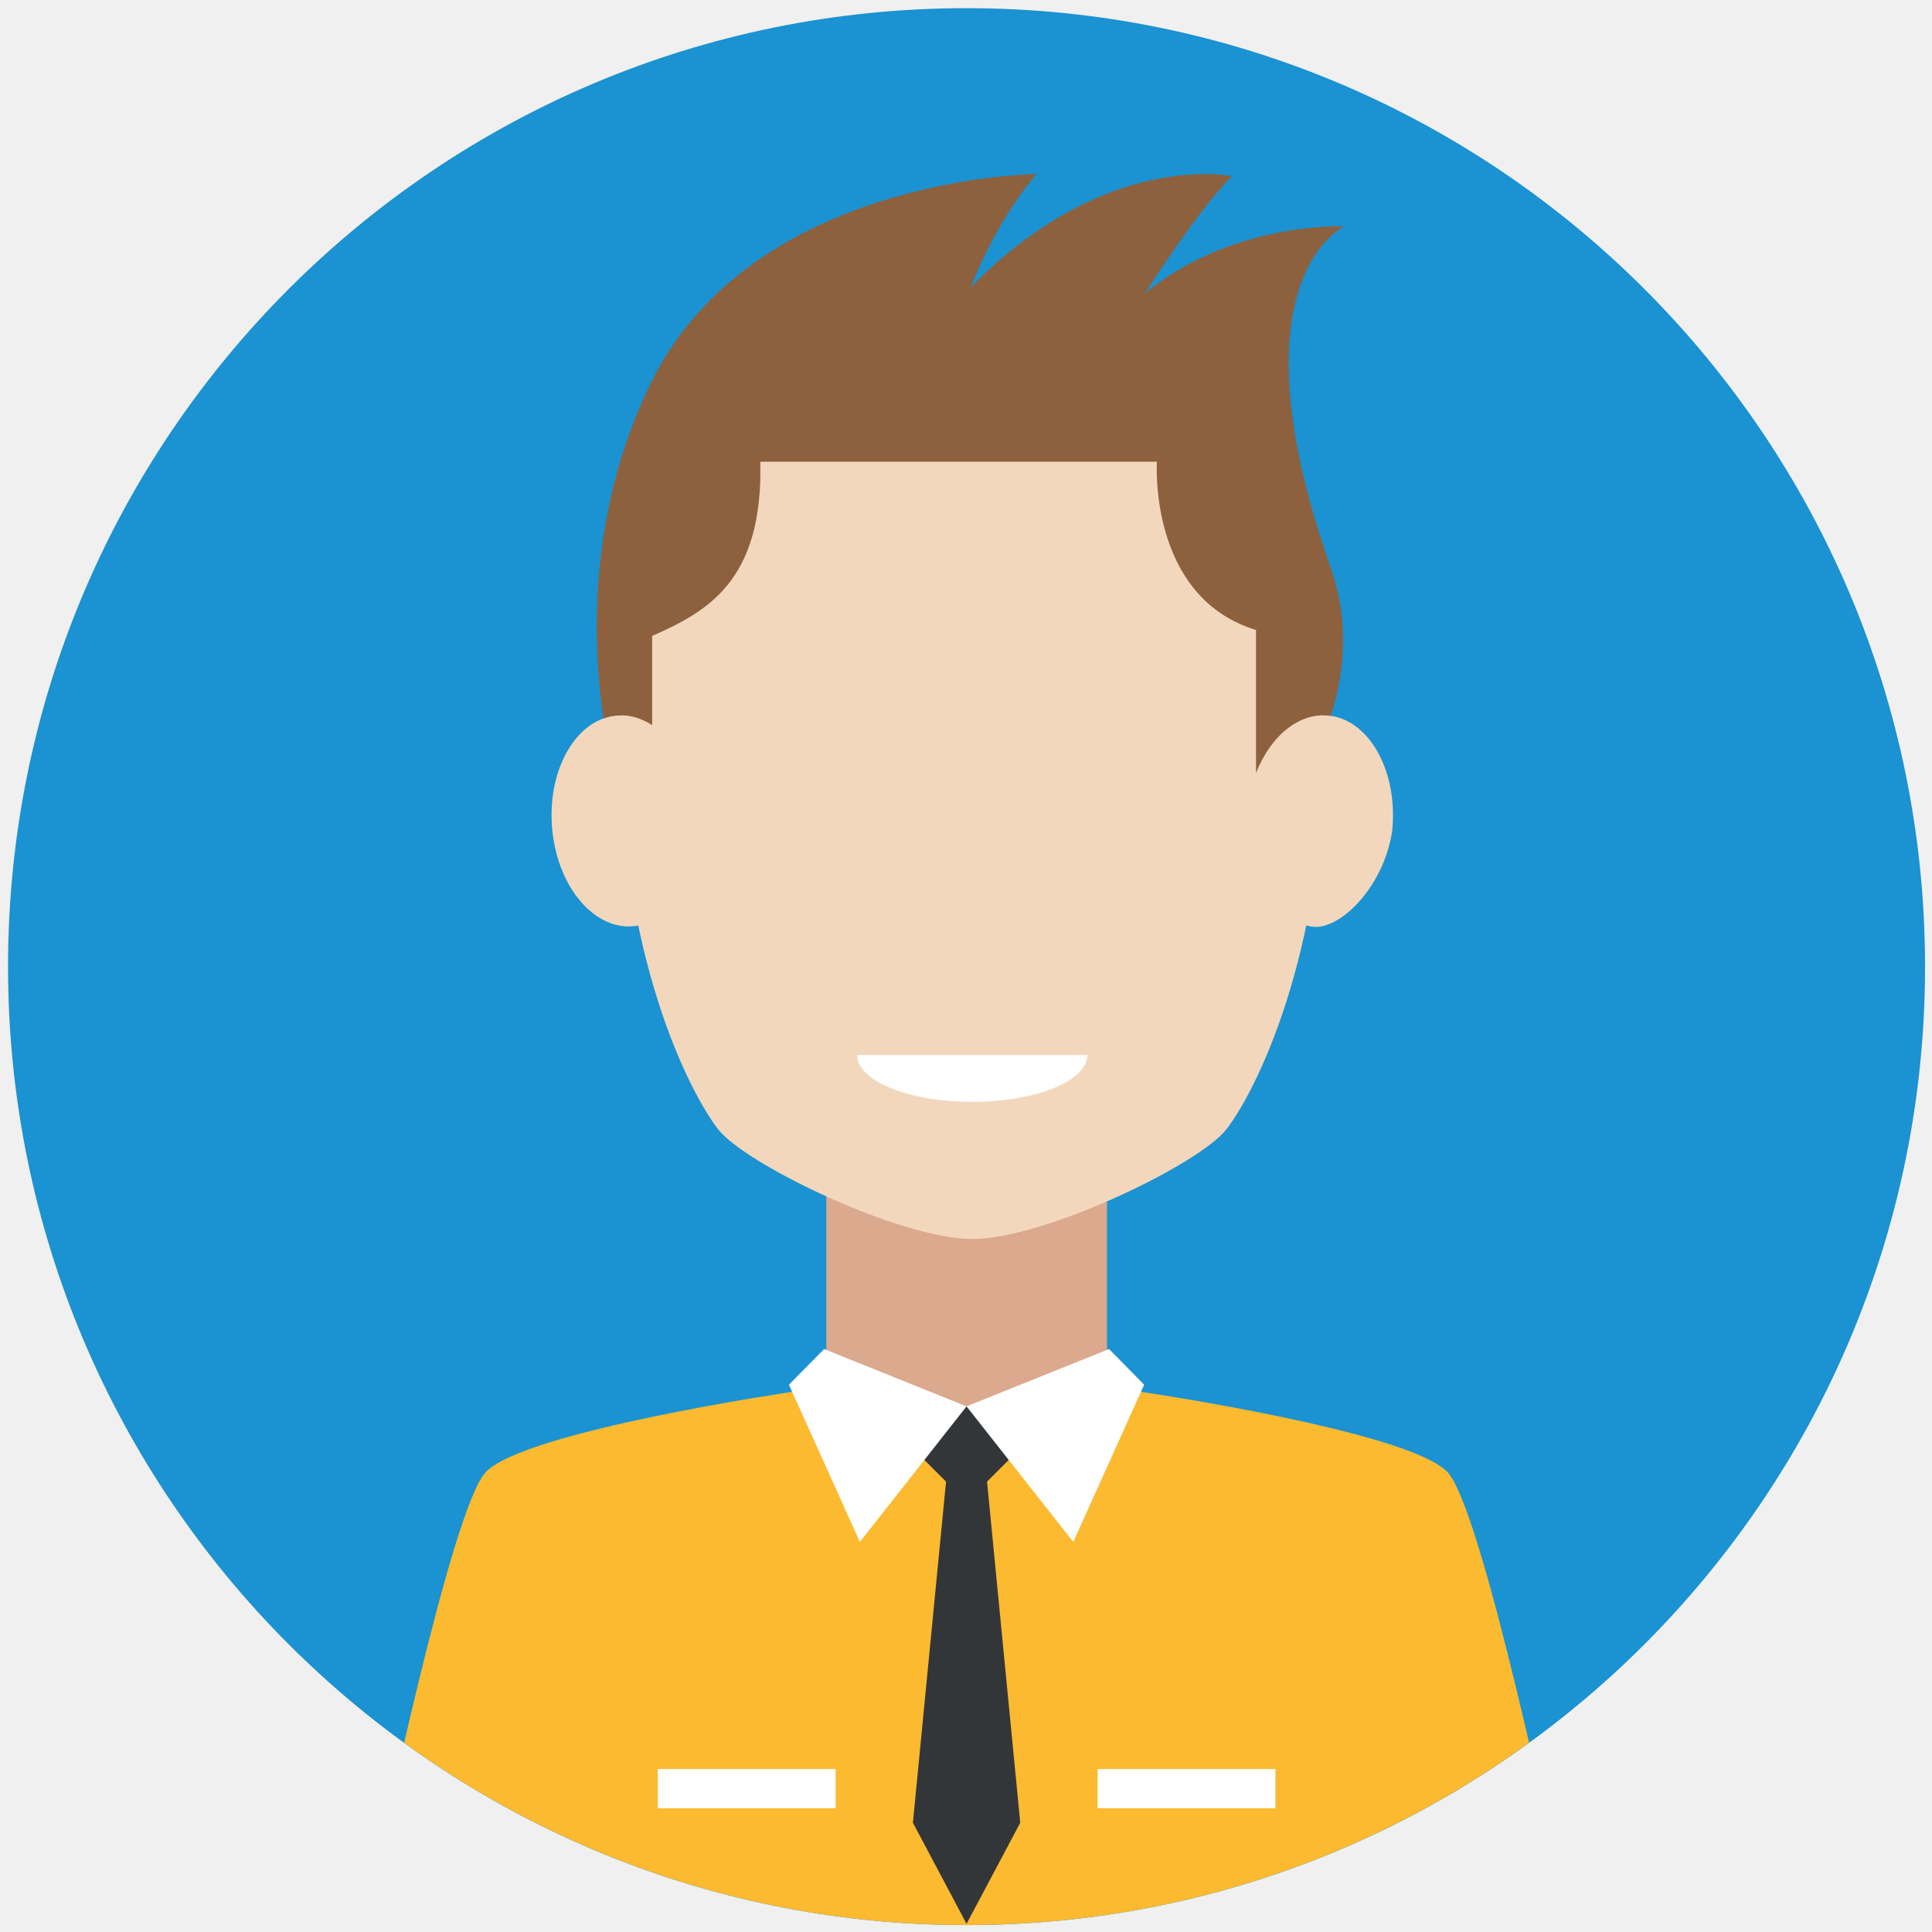
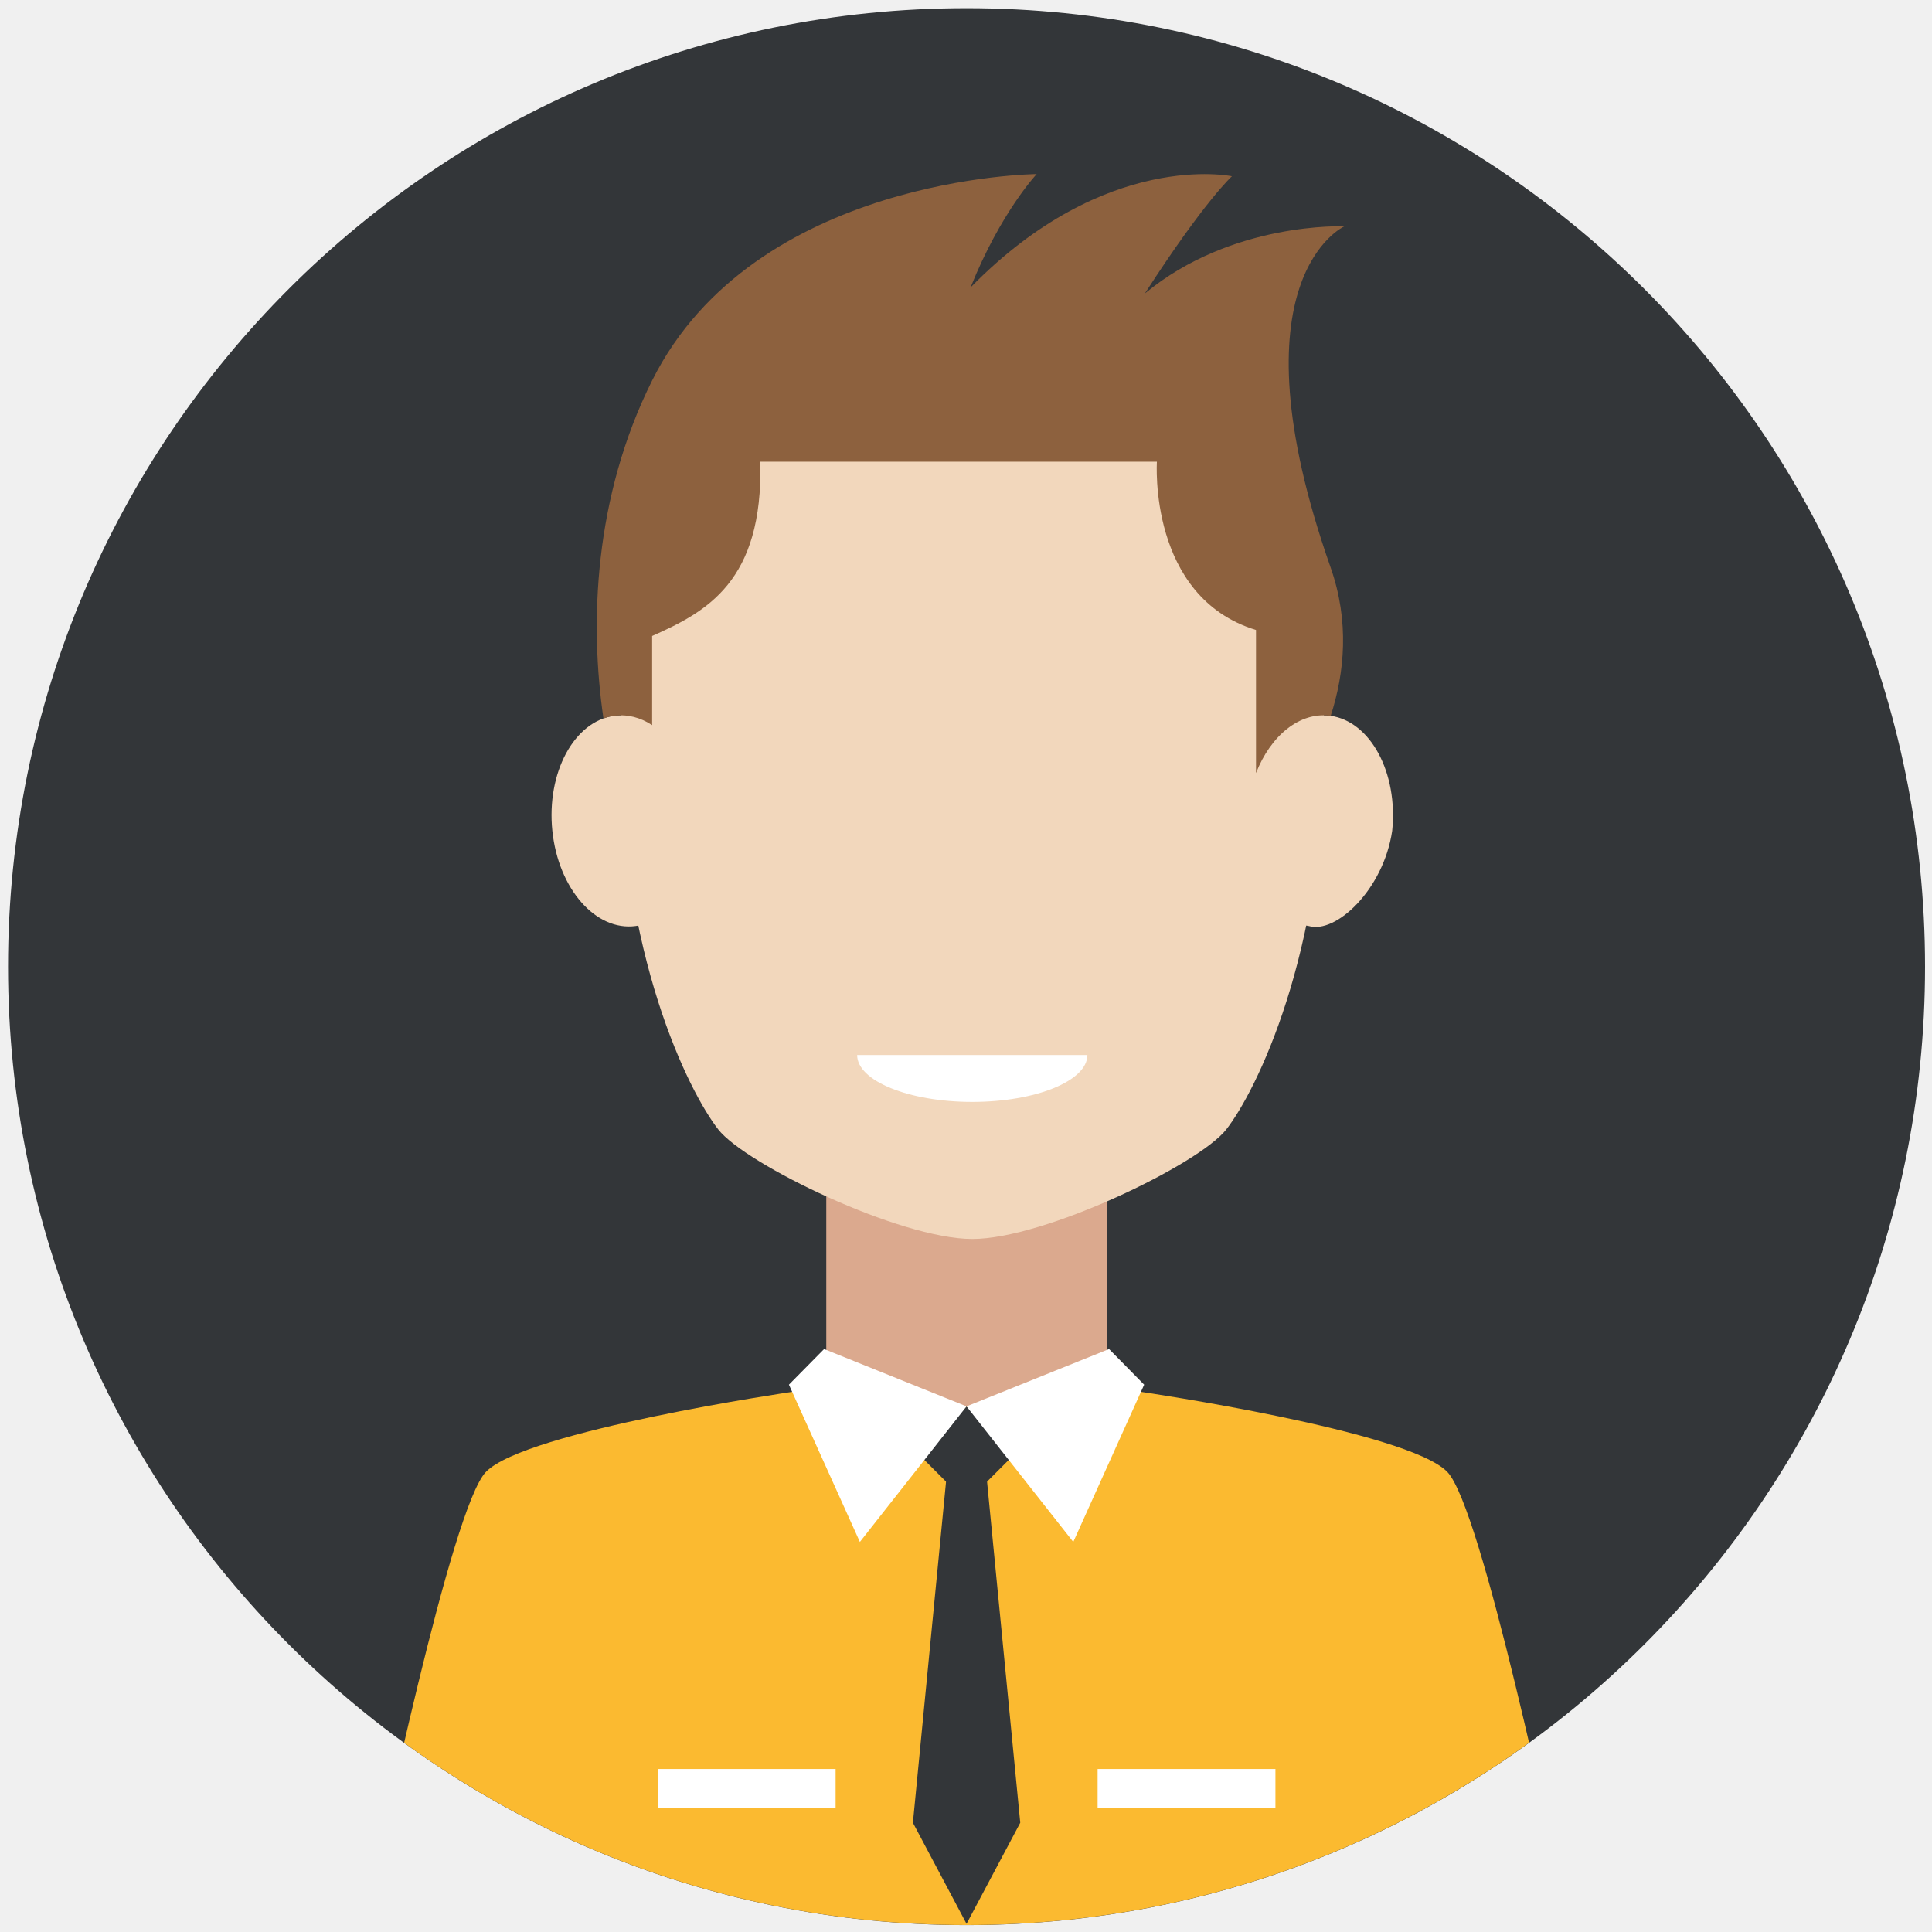
<svg xmlns="http://www.w3.org/2000/svg" xmlns:xlink="http://www.w3.org/1999/xlink" version="1.1" id="Layer_1" x="0px" y="0px" viewBox="0 0 283.46 283.46" style="enable-background:new 0 0 283.46 283.46;" xml:space="preserve">
  <style type="text/css">
- 	.st0{fill:#1B92D1;}
+ 	.st0{fill:#333639;}
	.st1{clip-path:url(#SVGID_2_);}
	.st2{fill:#DBA98E;}
	.st3{fill:#FBBA30;}
- 	.st4{fill:#333639;}
- 	.st5{fill:#FFFFFF;}
- 	.st6{fill:#F2D7BC;}
- 	.st7{fill:#8D613E;}
+ 	.st4{fill:#FFFFFF;}
+ 	.st5{fill:#F2D7BC;}
+ 	.st6{fill:#8D613E;}
</style>
  <g>
    <g>
      <path class="st0" d="M282.44,141.83c0-77.67-62.96-140.63-140.62-140.63C64.14,1.2,1.18,64.16,1.18,141.83    c0,77.66,62.96,140.62,140.63,140.62C219.48,282.46,282.44,219.5,282.44,141.83z" />
    </g>
    <g>
      <g>
        <g>
-           <defs>
-             <circle id="SVGID_1_" cx="141.81" cy="141.81" r="140.63" />
-           </defs>
-           <clipPath id="SVGID_2_">
-             <use xlink:href="#SVGID_1_" style="overflow:visible;" />
-           </clipPath>
-           <g class="st1">
-             <rect x="121.23" y="160.23" class="st2" width="41.19" height="62.23" />
-             <path class="st3" d="M116.23,204.21c0,0-39.16,5.73-44.94,11.75c-5.04,5.24-15.5,55.48-17.93,66.51c68.75,0,88.46,0,88.46,0       v-76.13L116.23,204.21z" />
-             <path class="st3" d="M167.4,204.21c0,0,39.16,5.73,44.95,11.75c5.04,5.24,15.5,55.48,17.93,66.51c-68.75,0-88.46,0-88.46,0       v-76.13L167.4,204.21z" />
-             <polygon class="st4" points="139.15,213.8 133.94,267.43 141.81,282.26 149.69,267.43 144.47,213.8      " />
-             <path class="st4" d="M148.84,213.36l-7.03,7.03l-7.03-7.03l7.03-7.02L148.84,213.36z" />
-             <polygon class="st5" points="141.81,206.34 120.91,197.93 115.75,203.16 126.16,226.23      " />
-             <polygon class="st5" points="141.81,206.34 162.72,197.93 167.87,203.16 157.47,226.23      " />
-             <rect x="96.51" y="259.54" class="st5" width="26.09" height="5.76" />
-             <rect x="161.04" y="259.54" class="st5" width="26.09" height="5.76" />
+           <g>
+             <defs>
+               <circle id="SVGID_1_" cx="141.81" cy="141.81" r="140.63" />
+             </defs>
+             <clipPath id="SVGID_2_">
+               <use xlink:href="#SVGID_1_" style="overflow:visible;" />
+             </clipPath>
+             <g class="st1">
+               <rect x="121.23" y="160.23" class="st2" width="41.19" height="62.23" />
+               <path class="st3" d="M212.35,215.96c-5.79-6.02-44.95-11.75-44.95-11.75l-25.58,2.13l-25.59-2.13c0,0-39.16,5.73-44.94,11.75        c-5.04,5.24-15.5,55.48-17.93,66.51c68.75,0,88.46,0,88.46,0s19.71,0,88.46,0C227.85,271.44,217.39,221.2,212.35,215.96z" />
+               <polygon class="st0" points="139.15,213.8 133.94,267.43 141.81,282.26 149.69,267.43 144.47,213.8       " />
+               <path class="st0" d="M148.84,213.36l-7.03,7.03l-7.03-7.03l7.03-7.02L148.84,213.36z" />
+               <polygon class="st4" points="141.81,206.34 120.91,197.93 115.75,203.16 126.16,226.23       " />
+               <polygon class="st4" points="141.81,206.34 162.72,197.93 167.87,203.16 157.47,226.23       " />
+               <rect x="96.51" y="259.54" class="st4" width="26.09" height="5.76" />
+               <rect x="161.04" y="259.54" class="st4" width="26.09" height="5.76" />
+             </g>
          </g>
        </g>
      </g>
    </g>
-     <path class="st6" d="M204.26,121.9c0.88-8.51-3.18-16.07-9.06-16.88c-5.89-0.81-11.37,5.45-12.26,13.96   c-0.88,8.51,3.18,16.07,9.07,16.88C196.03,137.06,202.99,130.49,204.26,121.9z" />
+     <path class="st5" d="M204.26,121.9c0.88-8.51-3.18-16.07-9.06-16.88c-5.89-0.81-11.37,5.45-12.26,13.96   c-0.88,8.51,3.18,16.07,9.07,16.88C196.03,137.06,202.99,130.49,204.26,121.9z" />
    <g>
-       <path class="st6" d="M142.66,181.78c10.61,0,33.23-10.93,37.25-16.06c4.37-5.58,14.4-25.74,14.4-56.52    c0-53.32-31.65-64.69-51.66-64.69c-20.01,0-51.66,11.37-51.66,64.69c0,30.78,10.03,50.94,14.4,56.52    c4.02,5.13,26.64,16.06,37.25,16.06" />
-       <path class="st6" d="M81.04,121.9c-0.88-8.51,3.18-16.07,9.06-16.88c5.89-0.81,11.37,5.45,12.26,13.96    c0.88,8.51-3.18,16.07-9.07,16.88C87.41,136.67,81.92,130.41,81.04,121.9z" />
+       <path class="st5" d="M142.66,181.78c10.61,0,33.23-10.93,37.25-16.06c4.37-5.58,14.4-25.74,14.4-56.52    c0-53.32-31.65-64.69-51.66-64.69S90.99,55.88,90.99,109.2c0,30.78,10.03,50.94,14.4,56.52c4.02,5.13,26.64,16.06,37.25,16.06" />
+       <path class="st5" d="M81.04,121.9c-0.88-8.51,3.18-16.07,9.06-16.88c5.89-0.81,11.37,5.45,12.26,13.96    c0.88,8.51-3.18,16.07-9.07,16.88C87.41,136.67,81.92,130.41,81.04,121.9z" />
    </g>
-     <path class="st5" d="M142.65,161.67c9.33,0,16.89-3.09,16.89-6.88h-33.78C125.76,158.58,133.32,161.67,142.65,161.67z" />
-     <path class="st7" d="M184.28,113.42c2.16-5.5,6.41-9.02,10.92-8.4c0.01,0,0.02,0.01,0.04,0.01c2.04-6.32,2.78-13.84-0.03-21.82   c-14.9-42.42,2.03-50,2.03-50s-16.48-0.74-29.27,9.85c8.81-13.66,12.78-17.2,12.78-17.2s-18.51-3.97-38.35,16.31   c4.41-11.02,9.7-16.63,9.7-16.63s-41.44,0.31-56.42,30.29c-8.54,17.09-9.2,35.6-7.14,49.59c0.51-0.18,1.02-0.33,1.57-0.4   c1.95-0.26,3.86,0.25,5.57,1.37c0-6.46,0-12.18,0-13.08c7.93-3.53,16.31-7.93,15.87-25.57c18.51,0,28.66,0,28.66,0h29.53   c0,0-1.32,19.84,14.54,24.69C184.28,100.7,184.28,108,184.28,113.42z" />
+     <path class="st4" d="M142.65,161.67c9.33,0,16.89-3.09,16.89-6.88h-33.78C125.76,158.58,133.32,161.67,142.65,161.67z" />
+     <path class="st6" d="M184.28,113.42c2.16-5.5,6.41-9.02,10.92-8.4c0.01,0,0.02,0.01,0.04,0.01c2.04-6.32,2.78-13.84-0.03-21.82   c-14.9-42.42,2.03-50,2.03-50s-16.48-0.74-29.27,9.85c8.81-13.66,12.78-17.2,12.78-17.2s-18.51-3.97-38.35,16.31   c4.41-11.02,9.7-16.63,9.7-16.63s-41.44,0.31-56.42,30.29c-8.54,17.09-9.2,35.6-7.14,49.59c0.51-0.18,1.02-0.33,1.57-0.4   c1.95-0.26,3.86,0.25,5.57,1.37c0-6.46,0-12.18,0-13.08c7.93-3.53,16.31-7.93,15.87-25.57c18.51,0,28.66,0,28.66,0h29.53   c0,0-1.32,19.84,14.54,24.69C184.28,100.7,184.28,108,184.28,113.42z" />
  </g>
</svg>
